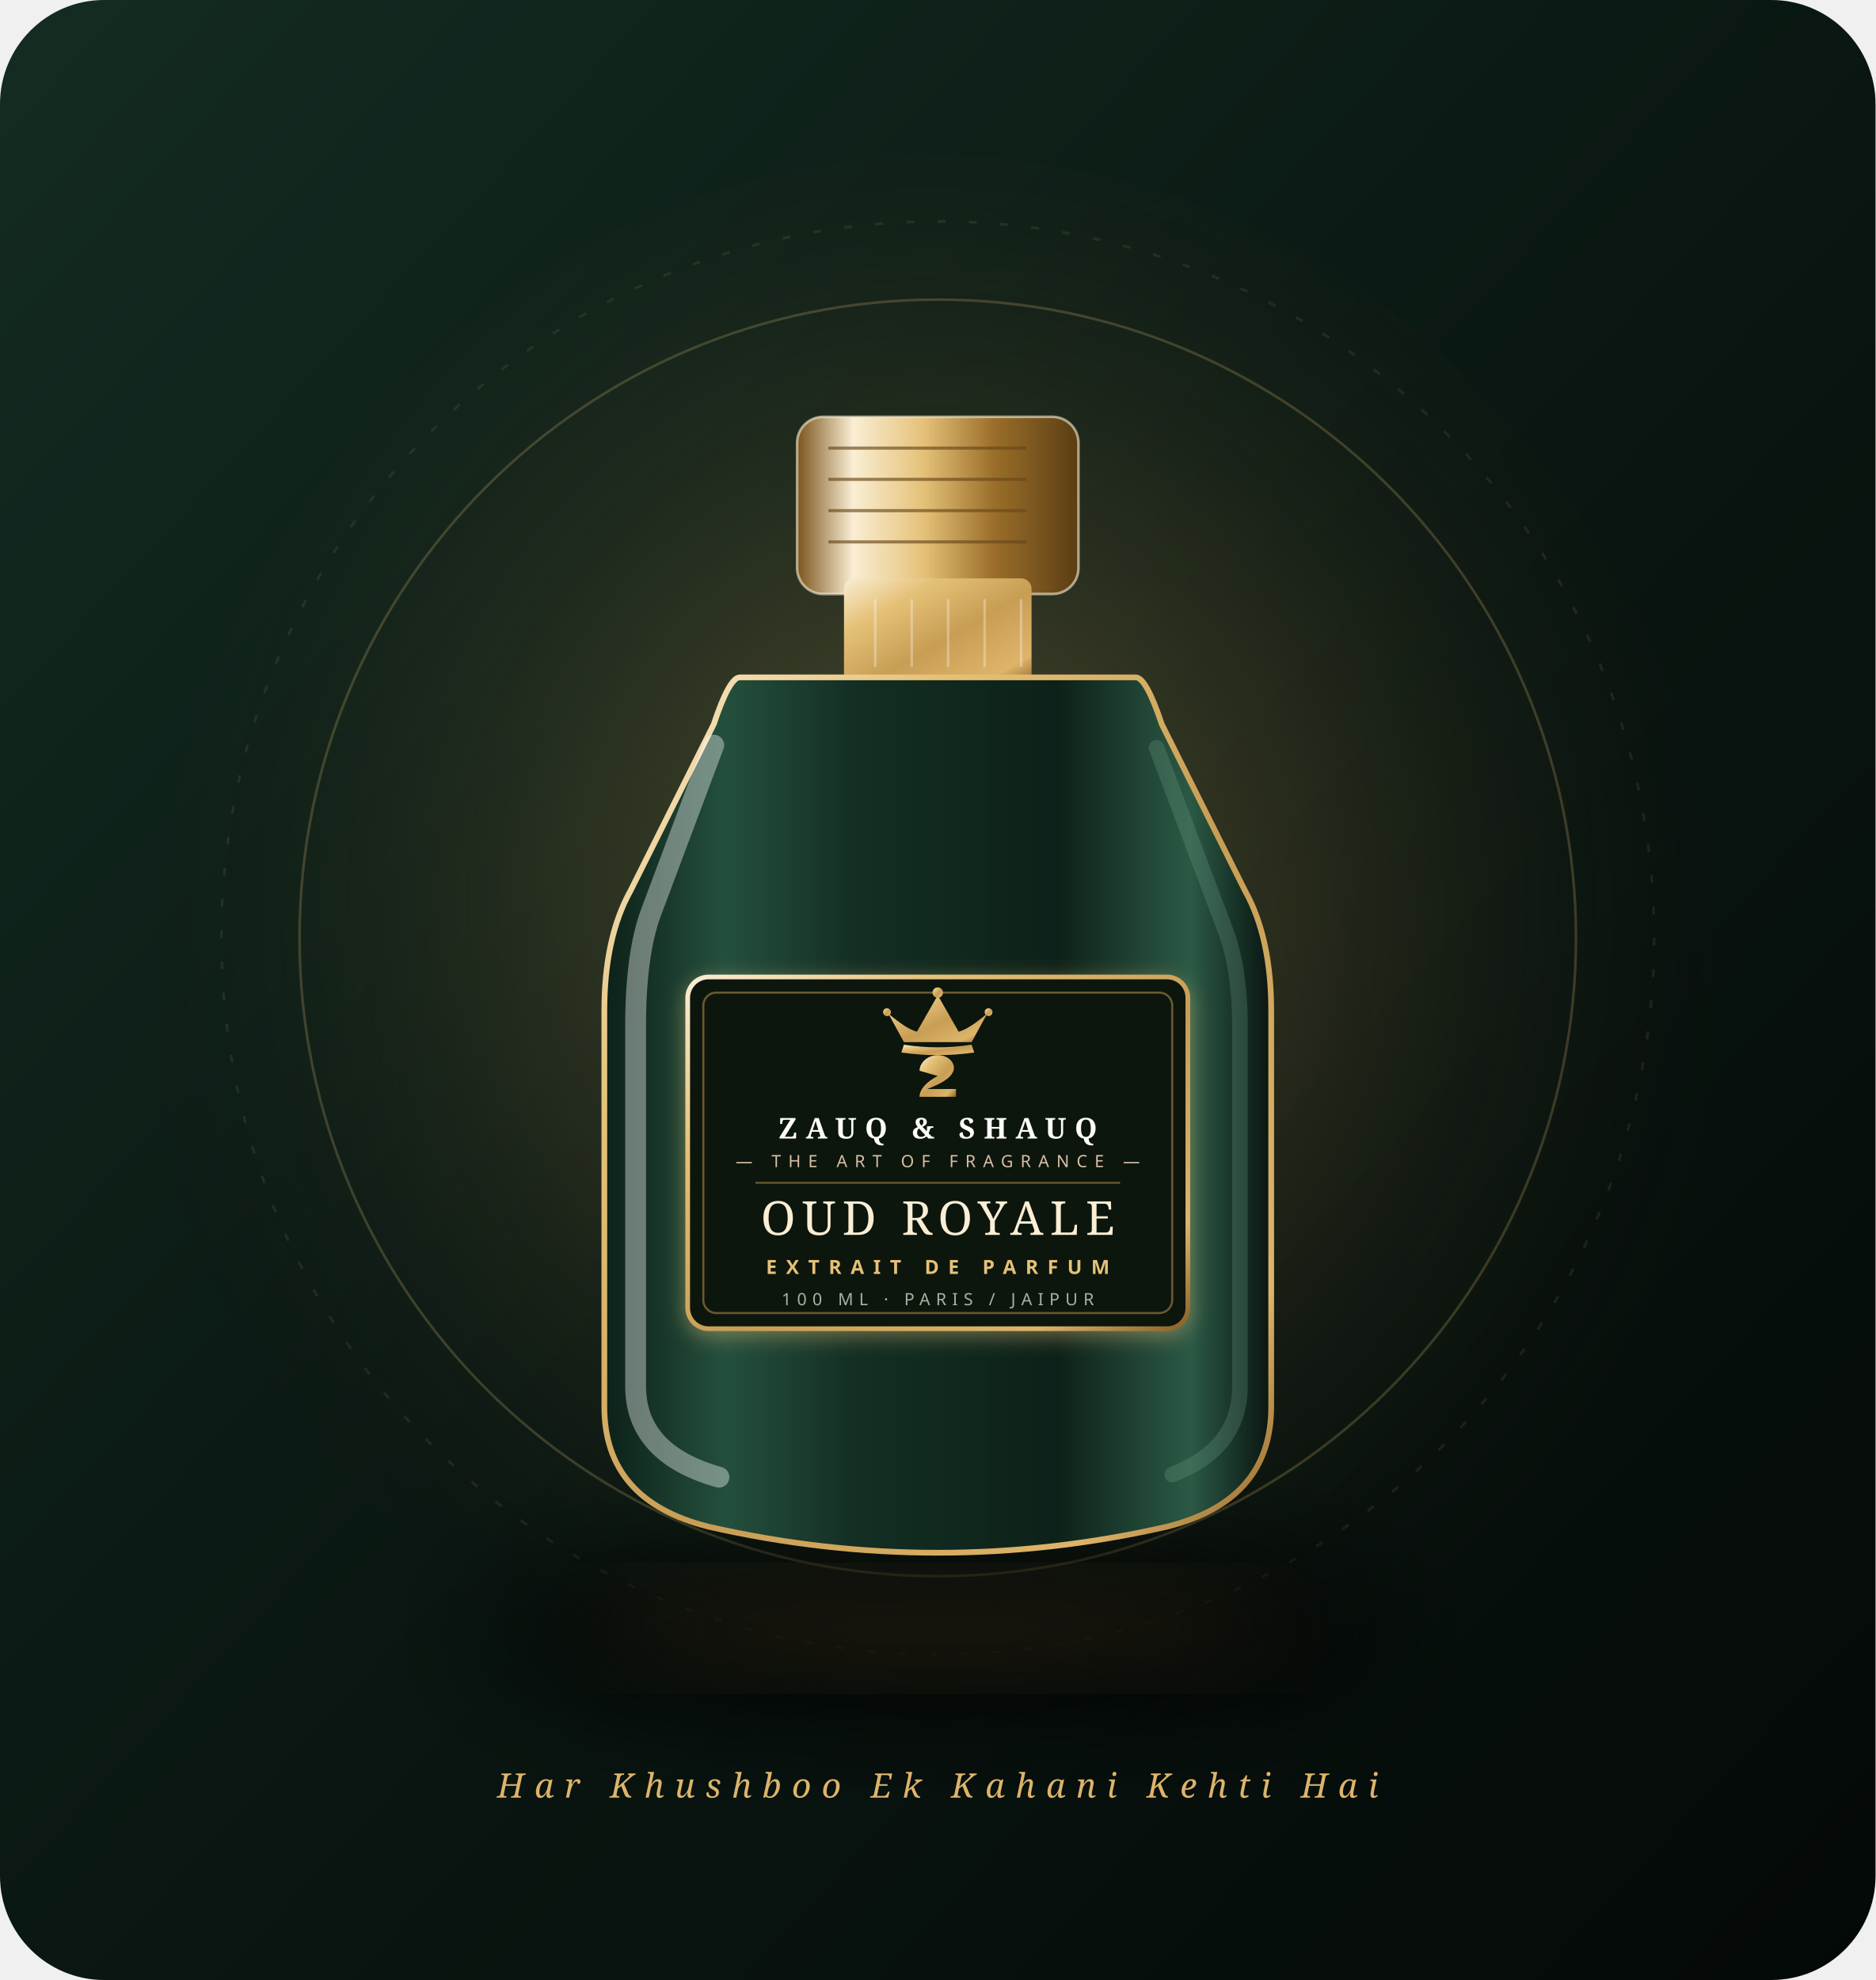
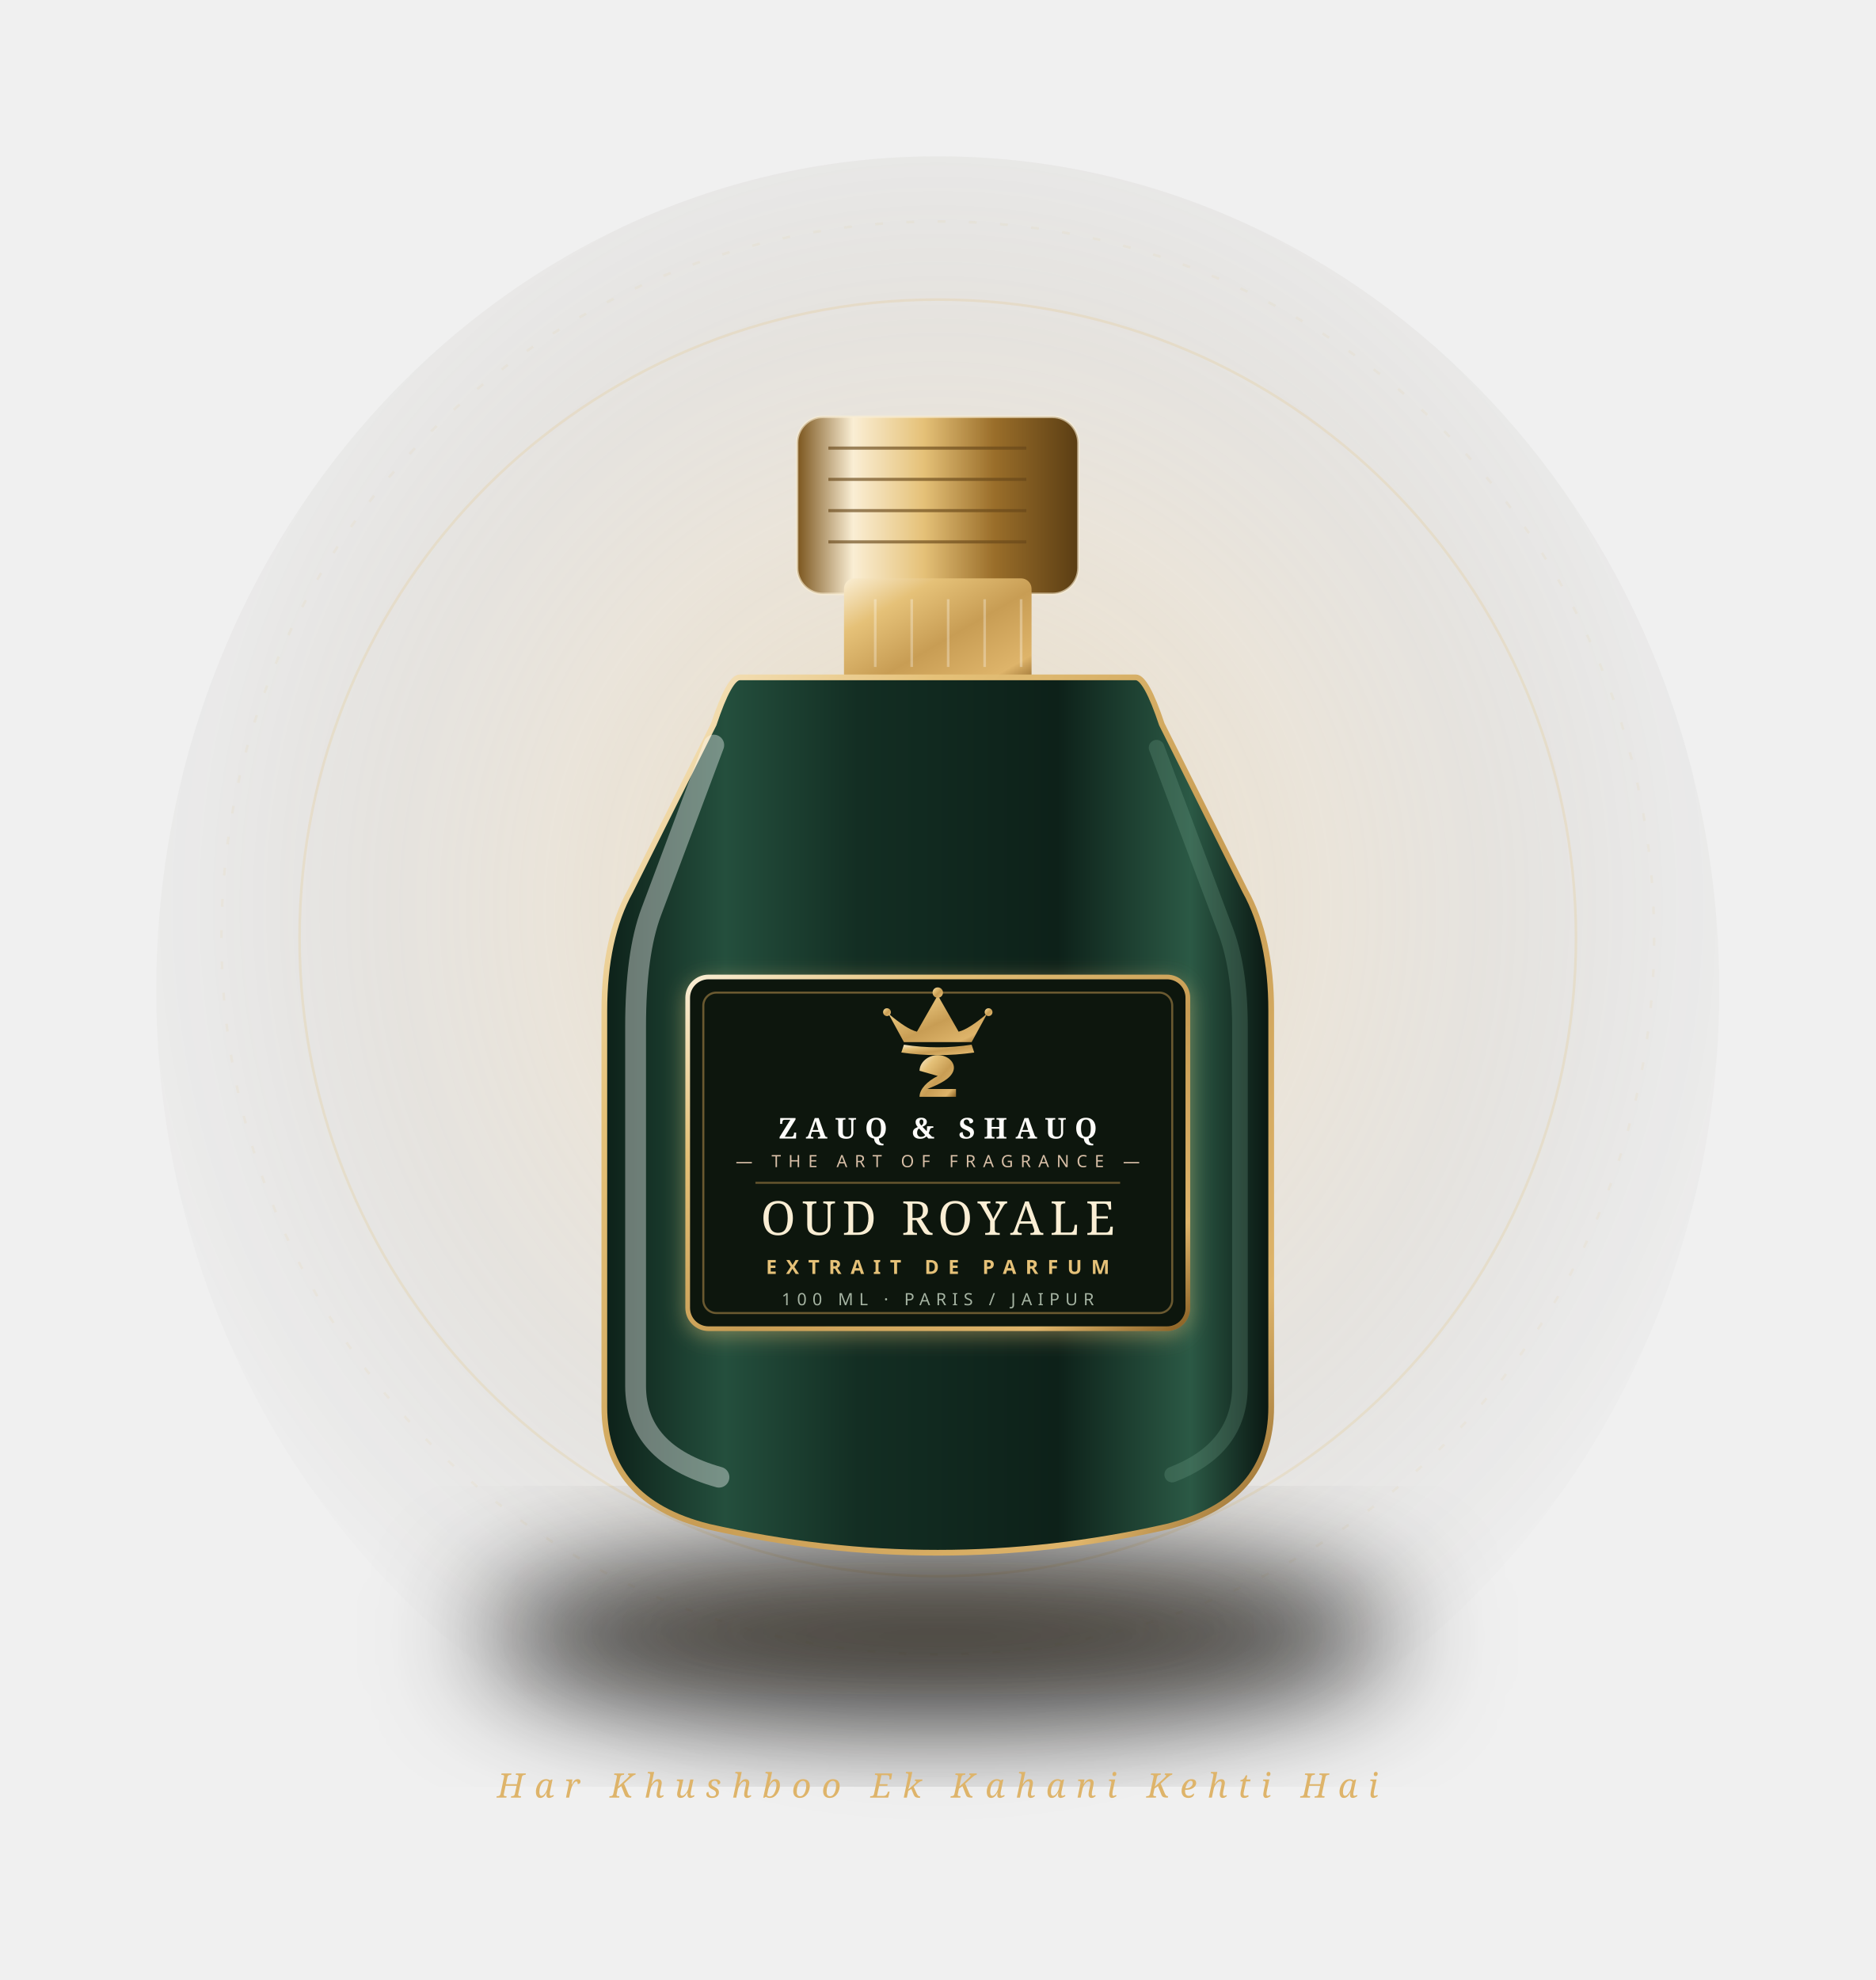
<svg xmlns="http://www.w3.org/2000/svg" viewBox="0 0 720 760" role="img" aria-label="Luxury emerald olive glass Oud Royale perfume bottle with gold crown and crest">
  <defs>
    <linearGradient id="bg" x1="0" y1="0" x2="1" y2="1">
      <stop offset="0%" stop-color="#142c22" />
      <stop offset="50%" stop-color="#0a1712" />
      <stop offset="100%" stop-color="#040907" />
    </linearGradient>
    <radialGradient id="glow" cx="50%" cy="45%" r="55%">
      <stop offset="0%" stop-color="#e5c178" stop-opacity="0.32" />
      <stop offset="45%" stop-color="#c89d54" stop-opacity="0.14" />
      <stop offset="100%" stop-color="#000000" stop-opacity="0" />
    </radialGradient>
    <linearGradient id="glass" x1="0" y1="0" x2="1" y2="0">
      <stop offset="0%" stop-color="#0d2119" />
      <stop offset="18%" stop-color="#244f3d" />
      <stop offset="38%" stop-color="#132e23" />
      <stop offset="68%" stop-color="#0d2119" />
      <stop offset="88%" stop-color="#2b5945" />
      <stop offset="100%" stop-color="#091611" />
    </linearGradient>
    <linearGradient id="gold" x1="0" y1="0" x2="1" y2="1">
      <stop offset="0%" stop-color="#faeed4" />
      <stop offset="25%" stop-color="#e5c178" />
      <stop offset="55%" stop-color="#c89d54" />
      <stop offset="85%" stop-color="#deb46a" />
      <stop offset="100%" stop-color="#8a6125" />
    </linearGradient>
    <linearGradient id="capGrad" x1="0" y1="0" x2="1" y2="0">
      <stop offset="0%" stop-color="#7a541c" />
      <stop offset="20%" stop-color="#faeed4" />
      <stop offset="45%" stop-color="#e5c178" />
      <stop offset="70%" stop-color="#9a6e2a" />
      <stop offset="100%" stop-color="#5a3d13" />
    </linearGradient>
    <filter id="shadow" x="-40%" y="-40%" width="180%" height="180%">
      <feGaussianBlur stdDeviation="22" />
    </filter>
    <filter id="goldGlow" x="-20%" y="-20%" width="140%" height="140%">
      <feDropShadow dx="0" dy="2" stdDeviation="4" flood-color="#e5c178" flood-opacity="0.45" />
    </filter>
  </defs>
-   <rect width="720" height="760" rx="40" fill="url(#bg)" />
  <ellipse cx="360" cy="380" rx="300" ry="320" fill="url(#glow)" />
  <circle cx="360" cy="360" r="245" fill="none" stroke="#e5c178" stroke-opacity="0.22" stroke-width="1" />
  <circle cx="360" cy="360" r="275" fill="none" stroke="#e5c178" stroke-opacity="0.1" stroke-width="1" stroke-dasharray="3 9" />
  <ellipse cx="360" cy="628" rx="175" ry="32" fill="#000000" opacity="0.8" filter="url(#shadow)" />
  <ellipse cx="360" cy="625" rx="135" ry="14" fill="#c89d54" opacity="0.18" filter="url(#shadow)" />
  <rect x="306" y="160" width="108" height="68" rx="10" fill="url(#capGrad)" stroke="#faeed4" stroke-opacity="0.6" />
  <path d="M318 172 H394 M318 184 H394 M318 196 H394 M318 208 H394" stroke="#684719" stroke-opacity="0.65" stroke-width="1.2" />
  <rect x="324" y="222" width="72" height="42" rx="4" fill="url(#gold)" />
  <path d="M336 230 V256 M350 230 V256 M364 230 V256 M378 230 V256 M392 230 V256" stroke="#ffffff" stroke-opacity="0.3" stroke-width="1" />
  <path d="M 284 260           Q 280 260 274 278           L 242 342           Q 232 360 232 388           L 232 540           Q 232 576 272 586           Q 360 606 448 586           Q 488 576 488 540           L 488 388           Q 488 360 478 342           L 446 278           Q 440 260 436 260 Z" fill="url(#glass)" stroke="url(#gold)" stroke-width="2.2" />
  <path d="M 274 286 L 250 350 Q 244 366 244 394 L 244 532 Q 244 558 276 567" fill="none" stroke="#ffffff" stroke-opacity="0.38" stroke-width="8" stroke-linecap="round" />
  <path d="M 444 287 L 470 356 Q 476 371 476 394 L 476 532 Q 476 556 450 566" fill="none" stroke="#79a891" stroke-opacity="0.25" stroke-width="6" stroke-linecap="round" />
  <rect x="264" y="375" width="192" height="135" rx="8" fill="#07130e" stroke="url(#gold)" stroke-width="1.8" filter="url(#goldGlow)" />
  <rect x="270" y="381" width="180" height="123" rx="5" fill="none" stroke="#c89d54" stroke-opacity="0.5" stroke-width="0.8" />
  <path d="M 346 404 Q 360 406 374 404 L 373 401 Q 360 403 347 401 Z" fill="url(#gold)" />
  <path d="M 347 400 L 341 389 Q 348 395 352 396 L 360 382 L 368 396 Q 372 395 379 389 L 373 400 Z" fill="url(#gold)" />
  <circle cx="360" cy="381" r="2" fill="url(#gold)" />
  <circle cx="340.5" cy="388.5" r="1.5" fill="url(#gold)" />
  <circle cx="379.5" cy="388.5" r="1.5" fill="url(#gold)" />
  <path d="M 353 411 C 353 408, 356 405, 360 405 C 364 405, 367 408, 366 411 C 365 414, 361 416, 356 418 L 367 418 L 367 421 L 353 421 C 353 418, 356 415, 360 413 L 353 411 Z" fill="url(#gold)" />
  <text x="360" y="437" text-anchor="middle" font-family="'Playfair Display', Georgia, serif" font-size="11" font-weight="600" letter-spacing="3.2" fill="#fffdfa">ZAUQ &amp; SHAUQ</text>
  <text x="360" y="448" text-anchor="middle" font-family="'DM Sans', sans-serif" font-size="6.5" font-weight="500" letter-spacing="2.8" fill="#d8bfa7">— THE ART OF FRAGRANCE —</text>
  <line x1="290" y1="454" x2="430" y2="454" stroke="#c89d54" stroke-opacity="0.45" stroke-width="0.8" />
  <text x="360" y="474" text-anchor="middle" font-family="'Playfair Display', Georgia, serif" font-size="18" font-weight="500" letter-spacing="2.5" fill="#faeed4">OUD ROYALE</text>
  <text x="360" y="489" text-anchor="middle" font-family="'DM Sans', sans-serif" font-size="7.5" font-weight="600" letter-spacing="3.5" fill="#e5c178">EXTRAIT DE PARFUM</text>
  <text x="360" y="501" text-anchor="middle" font-family="'DM Sans', sans-serif" font-size="6.5" letter-spacing="2.2" fill="#a5b3a2">100 ML · PARIS / JAIPUR</text>
  <text x="360" y="690" text-anchor="middle" font-family="'Playfair Display', Georgia, serif" font-size="13" font-style="italic" letter-spacing="4" fill="#deb46a">Har Khushboo Ek Kahani Kehti Hai</text>
</svg>
